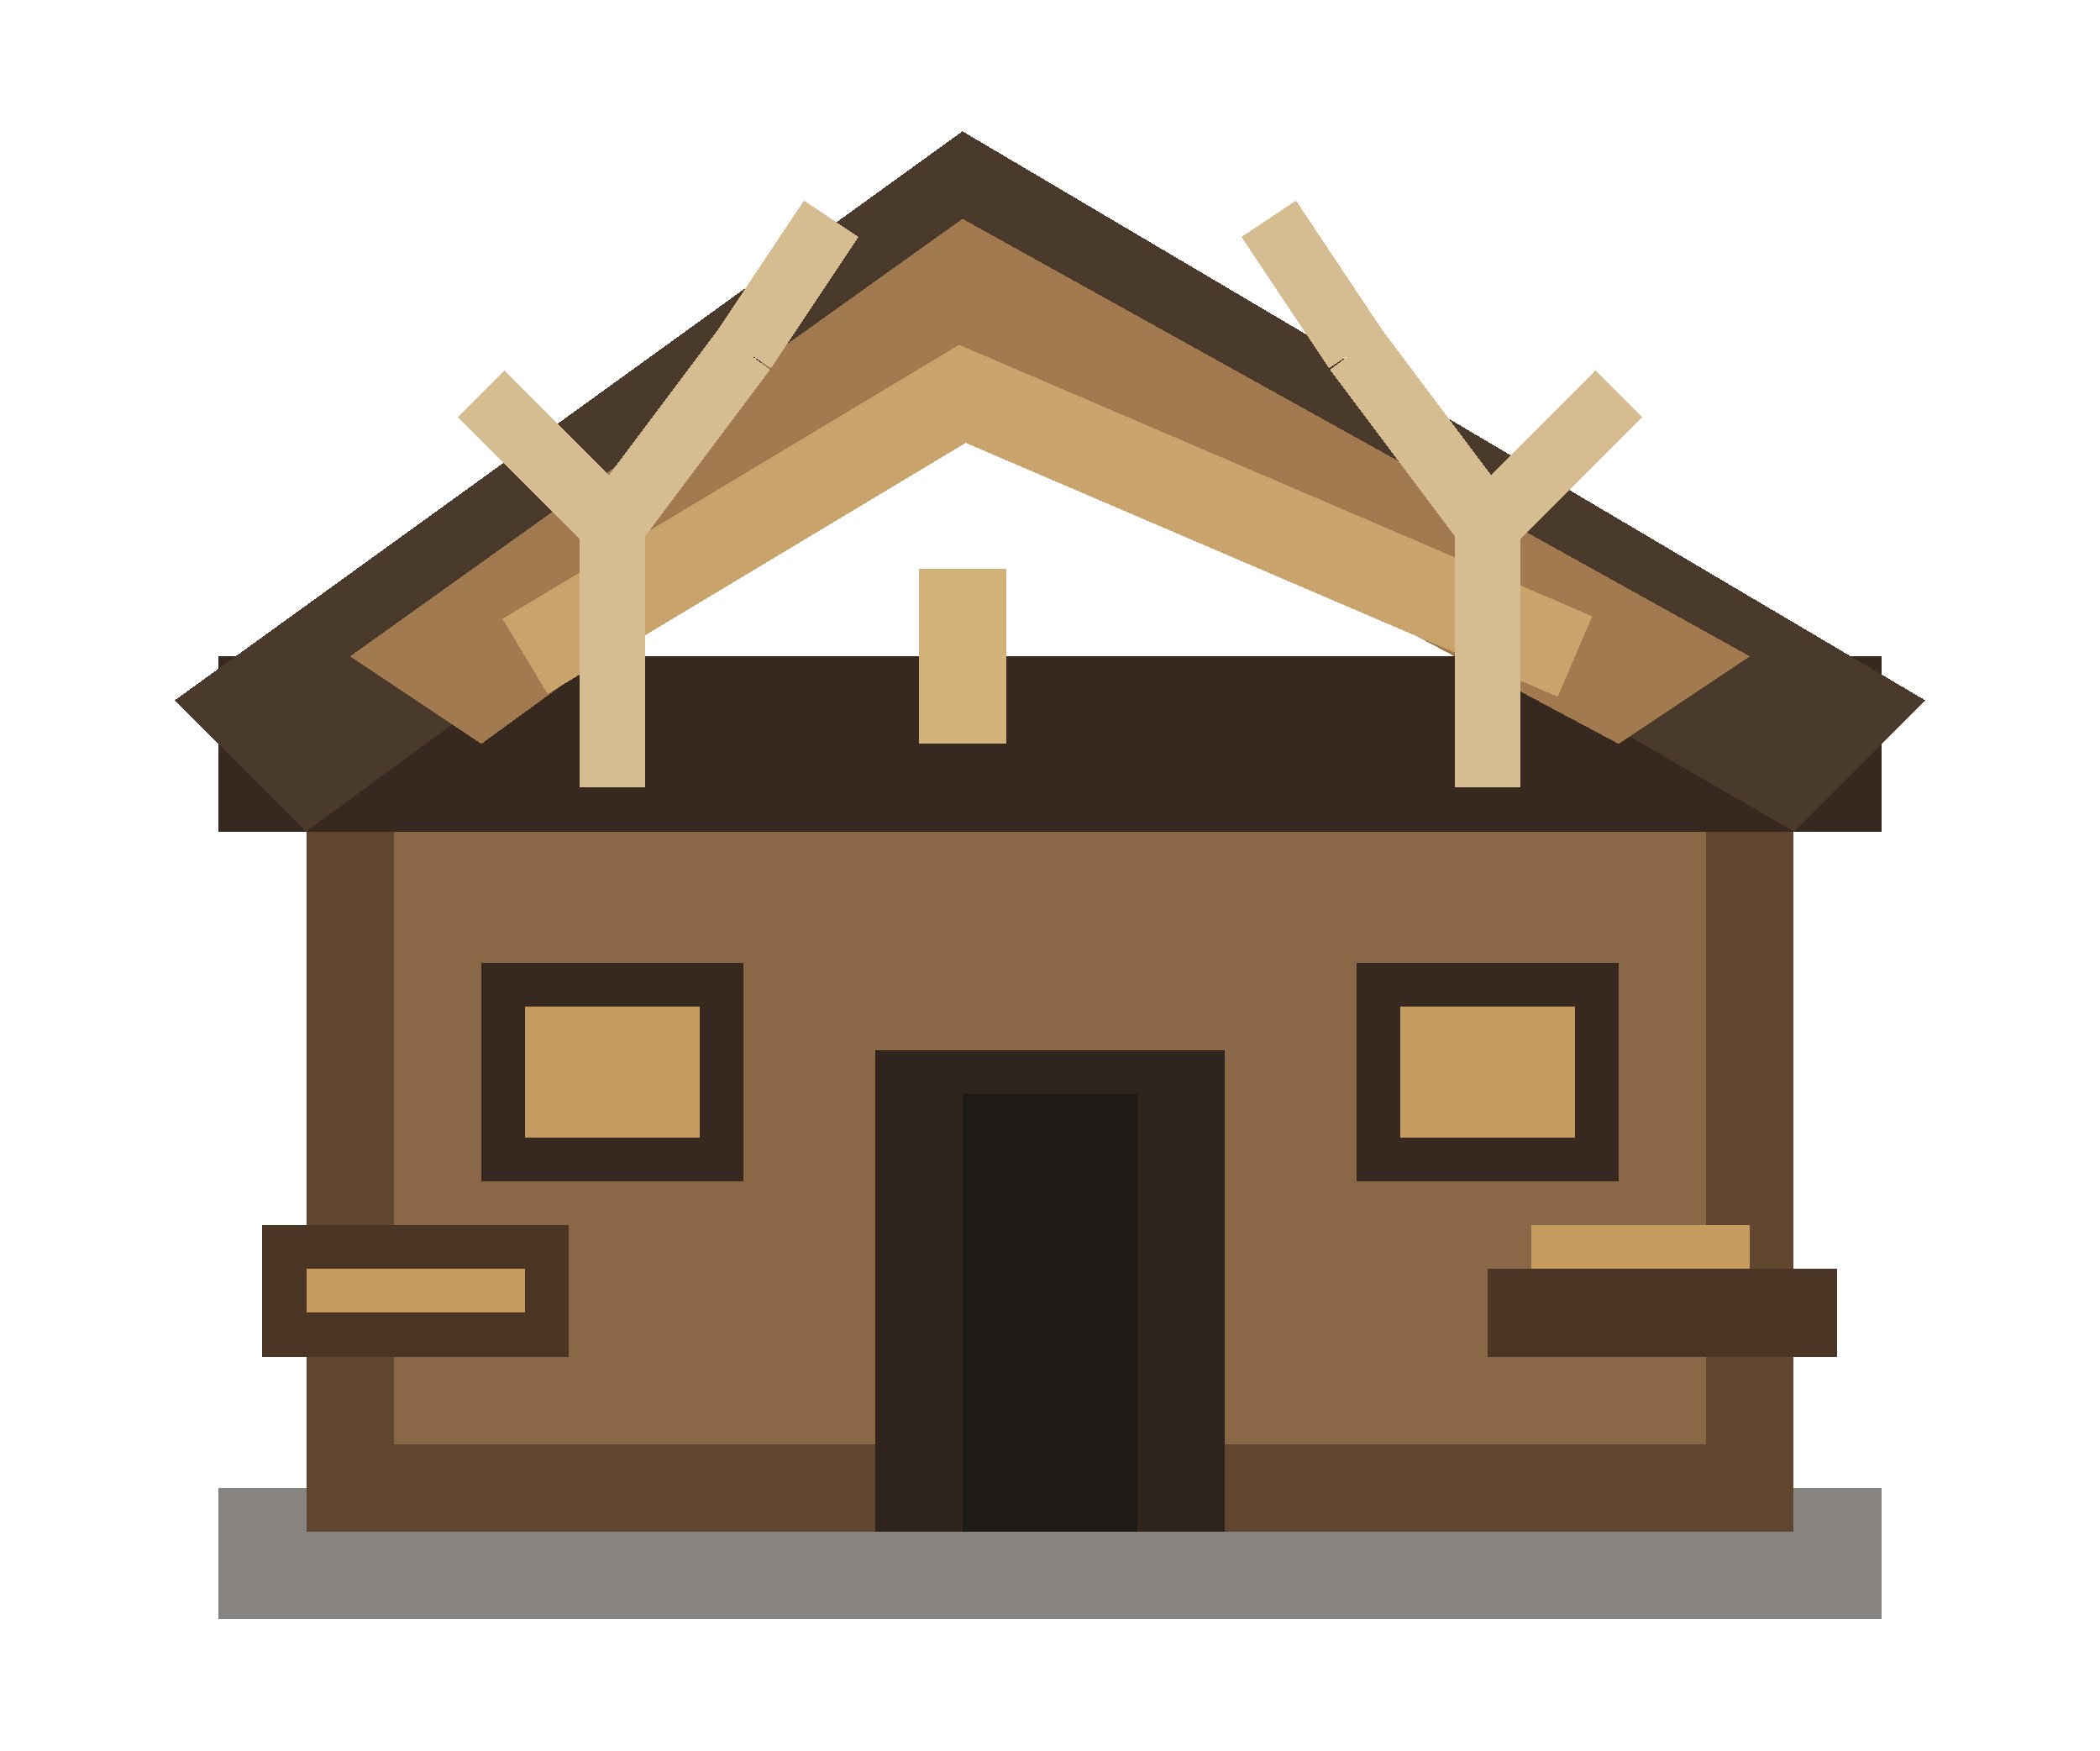
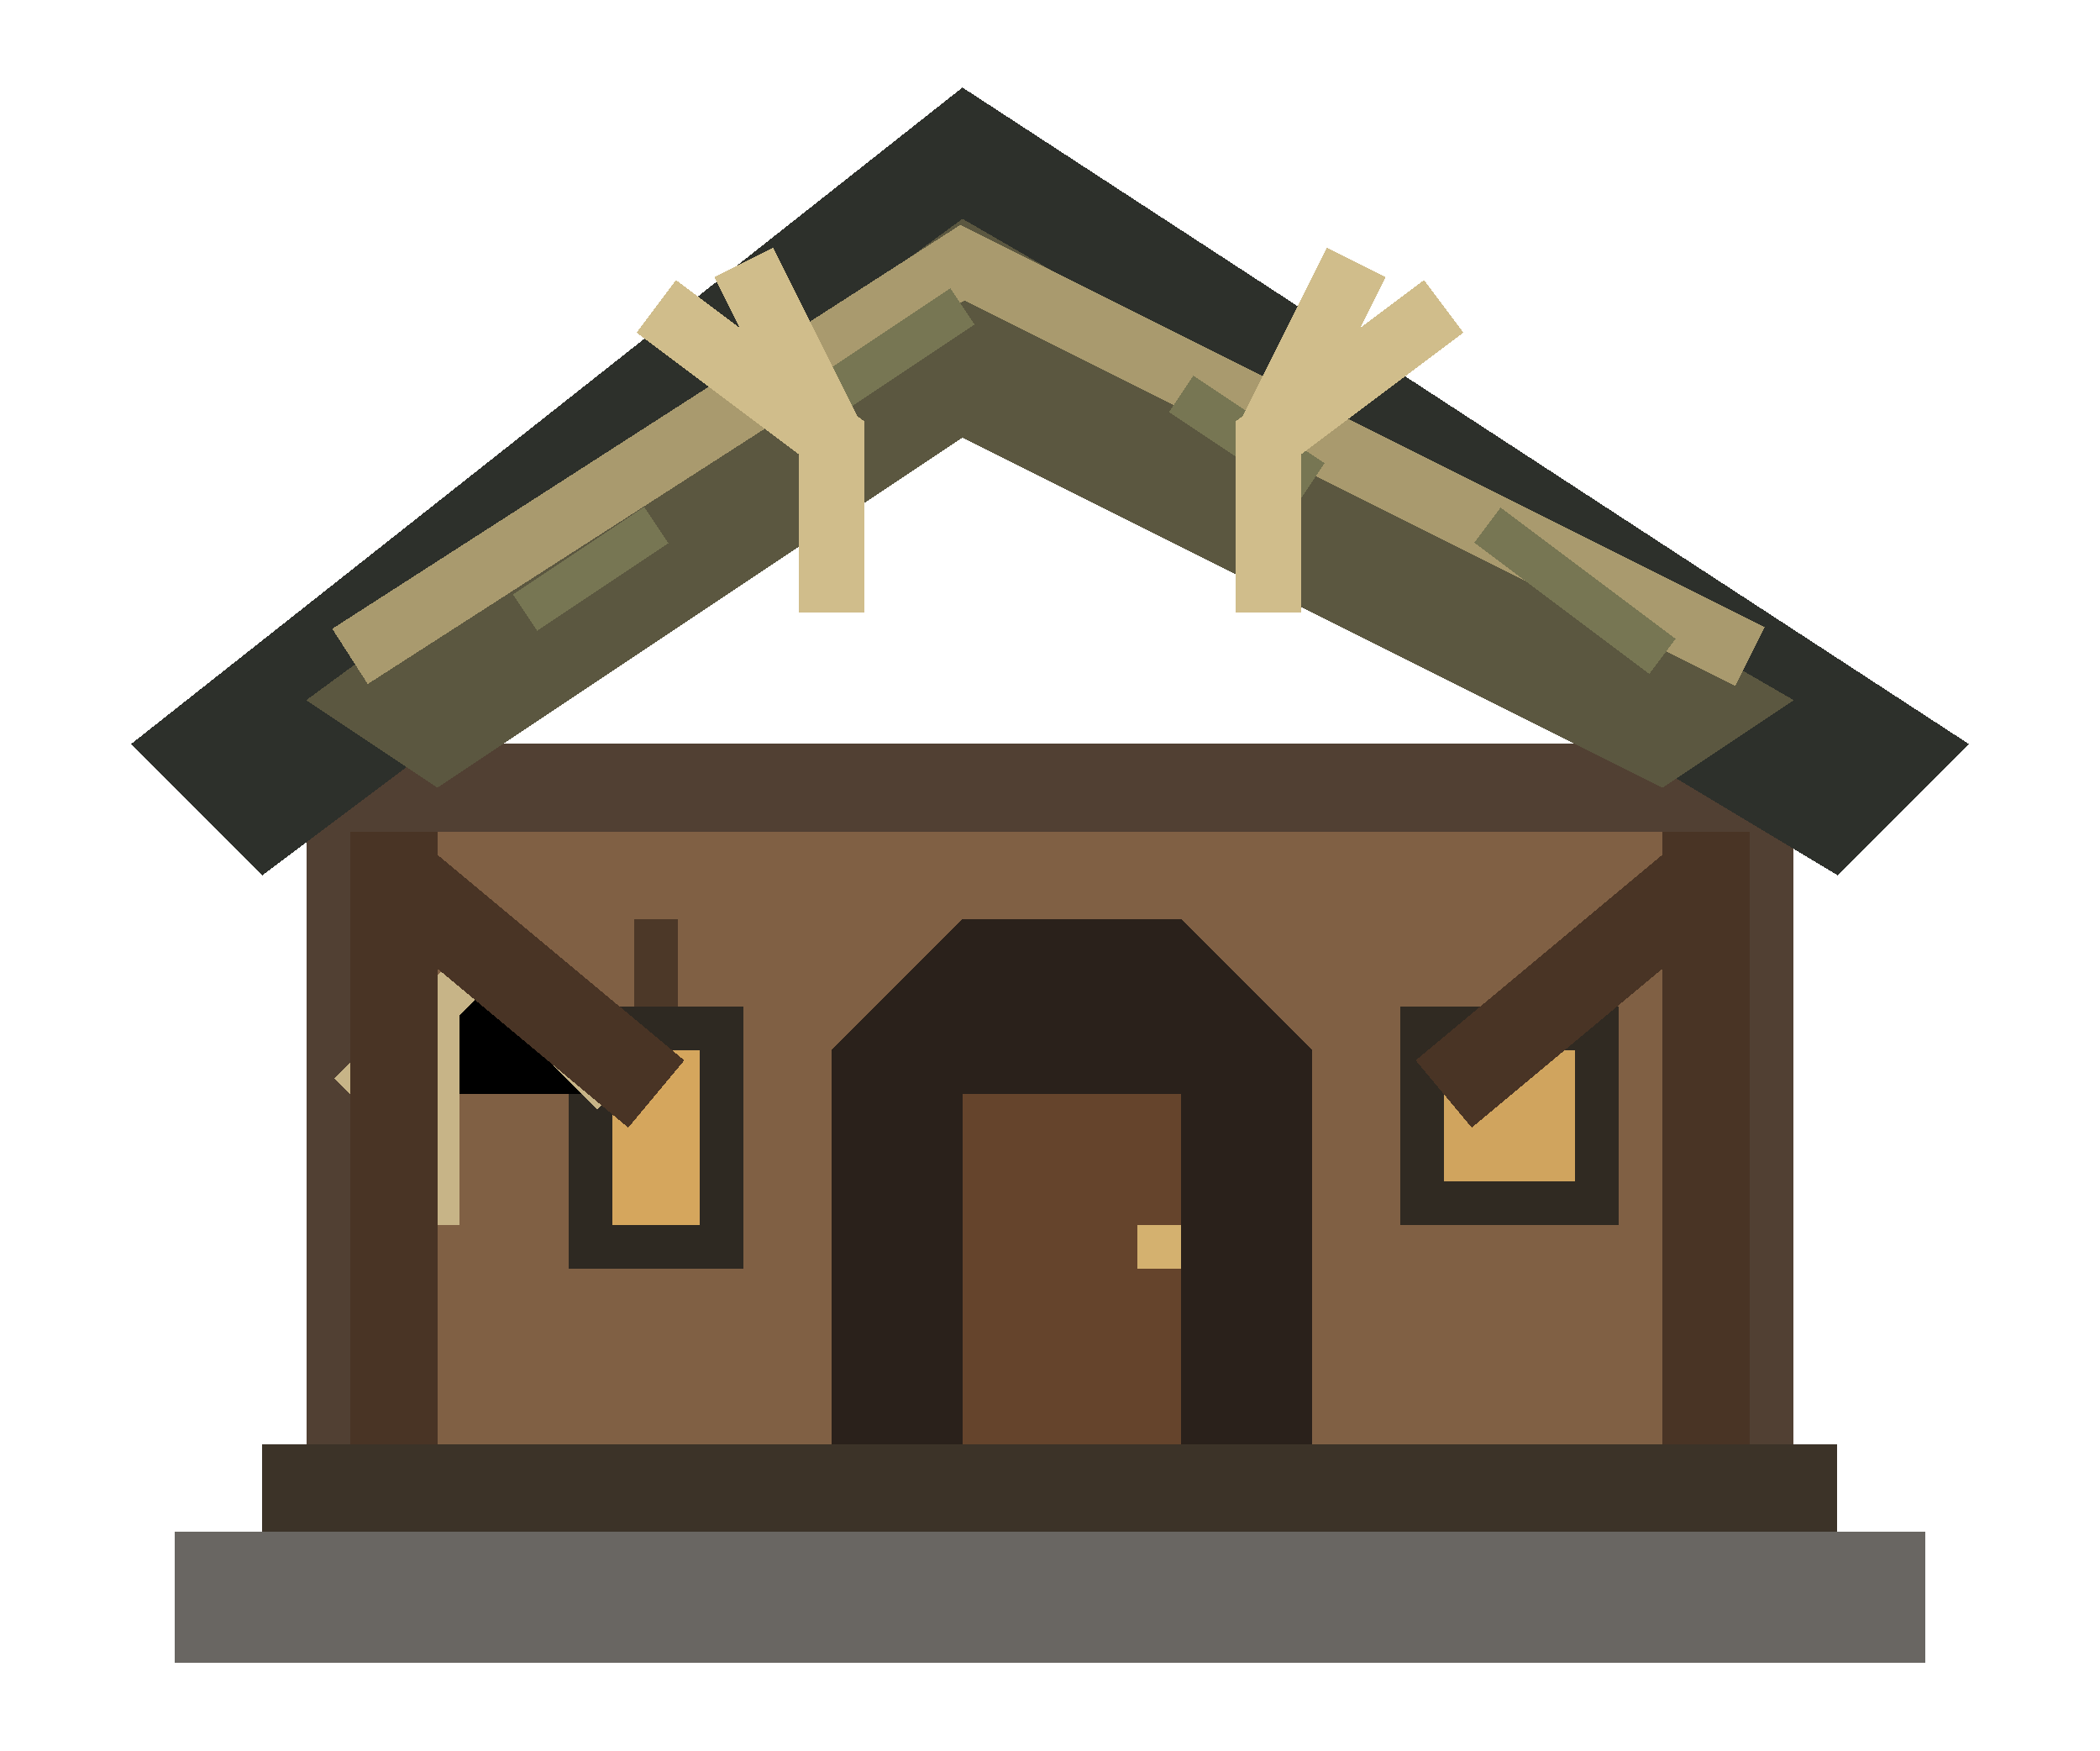
<svg xmlns="http://www.w3.org/2000/svg" width="48" height="40" viewBox="0 0 48 40" shape-rendering="crispEdges">
-   <rect x="5" y="34" width="38" height="3" fill="#241e19" opacity=".55" />
-   <rect x="7" y="17" width="34" height="18" fill="#60452f" />
-   <rect x="9" y="19" width="30" height="14" fill="#896747" />
-   <rect x="5" y="15" width="38" height="4" fill="#37291f" />
-   <path d="M4 16 L22 3 L44 16 L41 19 L22 8 L7 19 Z" fill="#4a3a2b" />
-   <path d="M8 15 L22 5 L40 15 L37 17 L22 9 L11 17 Z" fill="#a17b4f" />
-   <path d="M12 15 L22 9 L36 15" fill="none" stroke="#c8a36b" stroke-width="2" />
-   <rect x="20" y="24" width="8" height="11" fill="#30251d" />
-   <rect x="22" y="25" width="4" height="10" fill="#1f1a16" />
-   <rect x="11" y="22" width="6" height="5" fill="#37291f" />
-   <rect x="12" y="23" width="4" height="3" fill="#c49a60" />
-   <rect x="31" y="22" width="6" height="5" fill="#37291f" />
-   <rect x="32" y="23" width="4" height="3" fill="#c49a60" />
-   <path d="M14 18 L14 12 L17 8 M14 12 L11 9 M17 8 L19 5 M34 18 L34 12 L31 8 M34 12 L37 9 M31 8 L29 5" fill="none" stroke="#d5bd91" stroke-width="1.5" />
-   <rect x="6" y="28" width="7" height="3" fill="#4b3525" />
-   <rect x="7" y="29" width="5" height="1" fill="#c69b5f" />
-   <rect x="34" y="29" width="8" height="2" fill="#4b3525" />
-   <rect x="35" y="28" width="5" height="1" fill="#c69b5f" />
-   <rect x="21" y="13" width="2" height="4" fill="#d3b27a" />
+   <rect x="4" y="35" width="40" height="3" fill="#29251f" opacity=".7" />
+   <rect x="7" y="17" width="34" height="18" fill="#514033" />
+   <rect x="9" y="19" width="30" height="14" fill="#806044" />
+   <path d="M3 17L22 2L45 17L42 20L22 8L6 20Z" fill="#2d302b" />
+   <path d="M7 16L22 5L41 16L38 18L22 10L10 18Z" fill="#5b5740" />
+   <path d="M8 15L22 6L40 15" stroke="#a99a6e" stroke-width="1.5" fill="none" />
+   <path d="M12 14L15 12M19 9L22 7M27 9L30 11M34 12L38 15" stroke="#777653" stroke-width="1" />
+   <path d="M19 14V10L15 7M19 10L17 6M29 14V10L33 7M29 10L31 6" stroke="#d0bd8b" stroke-width="1.5" fill="none" />
+   <path d="M19 34V24L22 21H27L30 24V34Z" fill="#2a211b" />
+   <rect x="22" y="25" width="5" height="9" fill="#65442c" />
+   <rect x="26" y="28" width="1" height="1" fill="#d4b16f" />
+   <rect x="13" y="23" width="4" height="6" fill="#2e2922" />
+   <rect x="14" y="24" width="2" height="4" fill="#d5a65d" />
+   <path d="M15 21V23" stroke="#4c3828" stroke-width="1" />
+   <rect x="32" y="23" width="5" height="5" fill="#302a22" />
+   <rect x="33" y="24" width="3" height="3" fill="#d0a45e" />
+   <path d="M8 25L11 22L14 25M10 23V28" stroke="#c7b487" stroke-width="1" />
+   <path d="M9 19V34M39 19V34M9 20L15 25M39 20L33 25" stroke="#493425" stroke-width="2" />
+   <rect x="6" y="33" width="36" height="2" fill="#3c3328" />
</svg>
